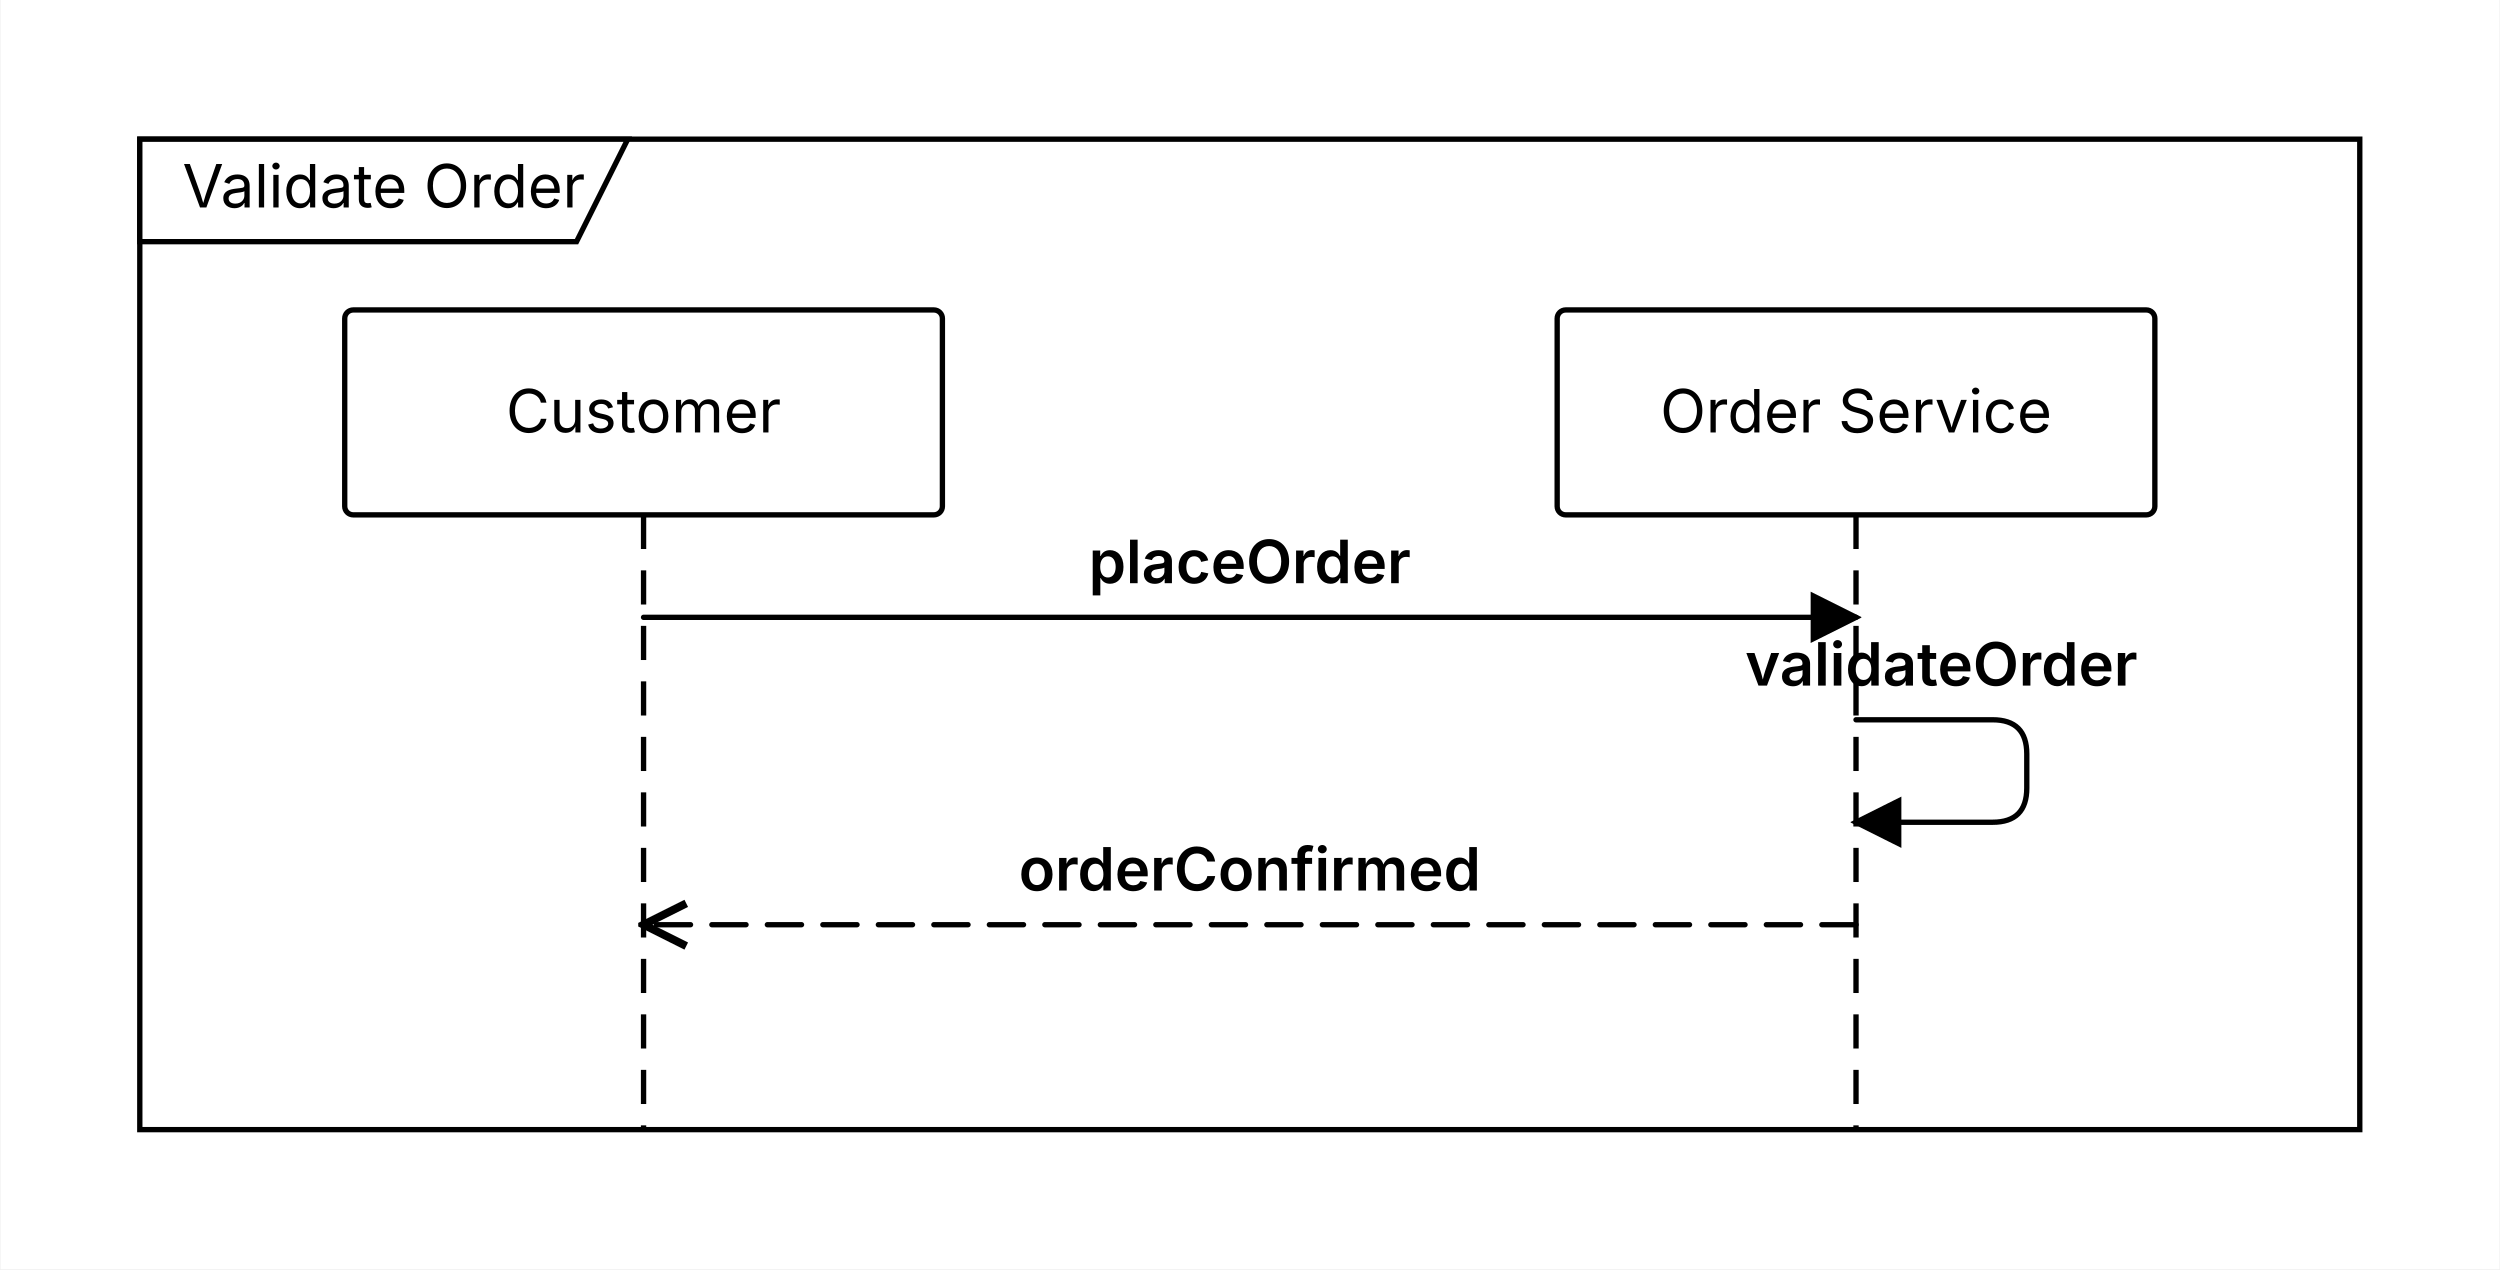
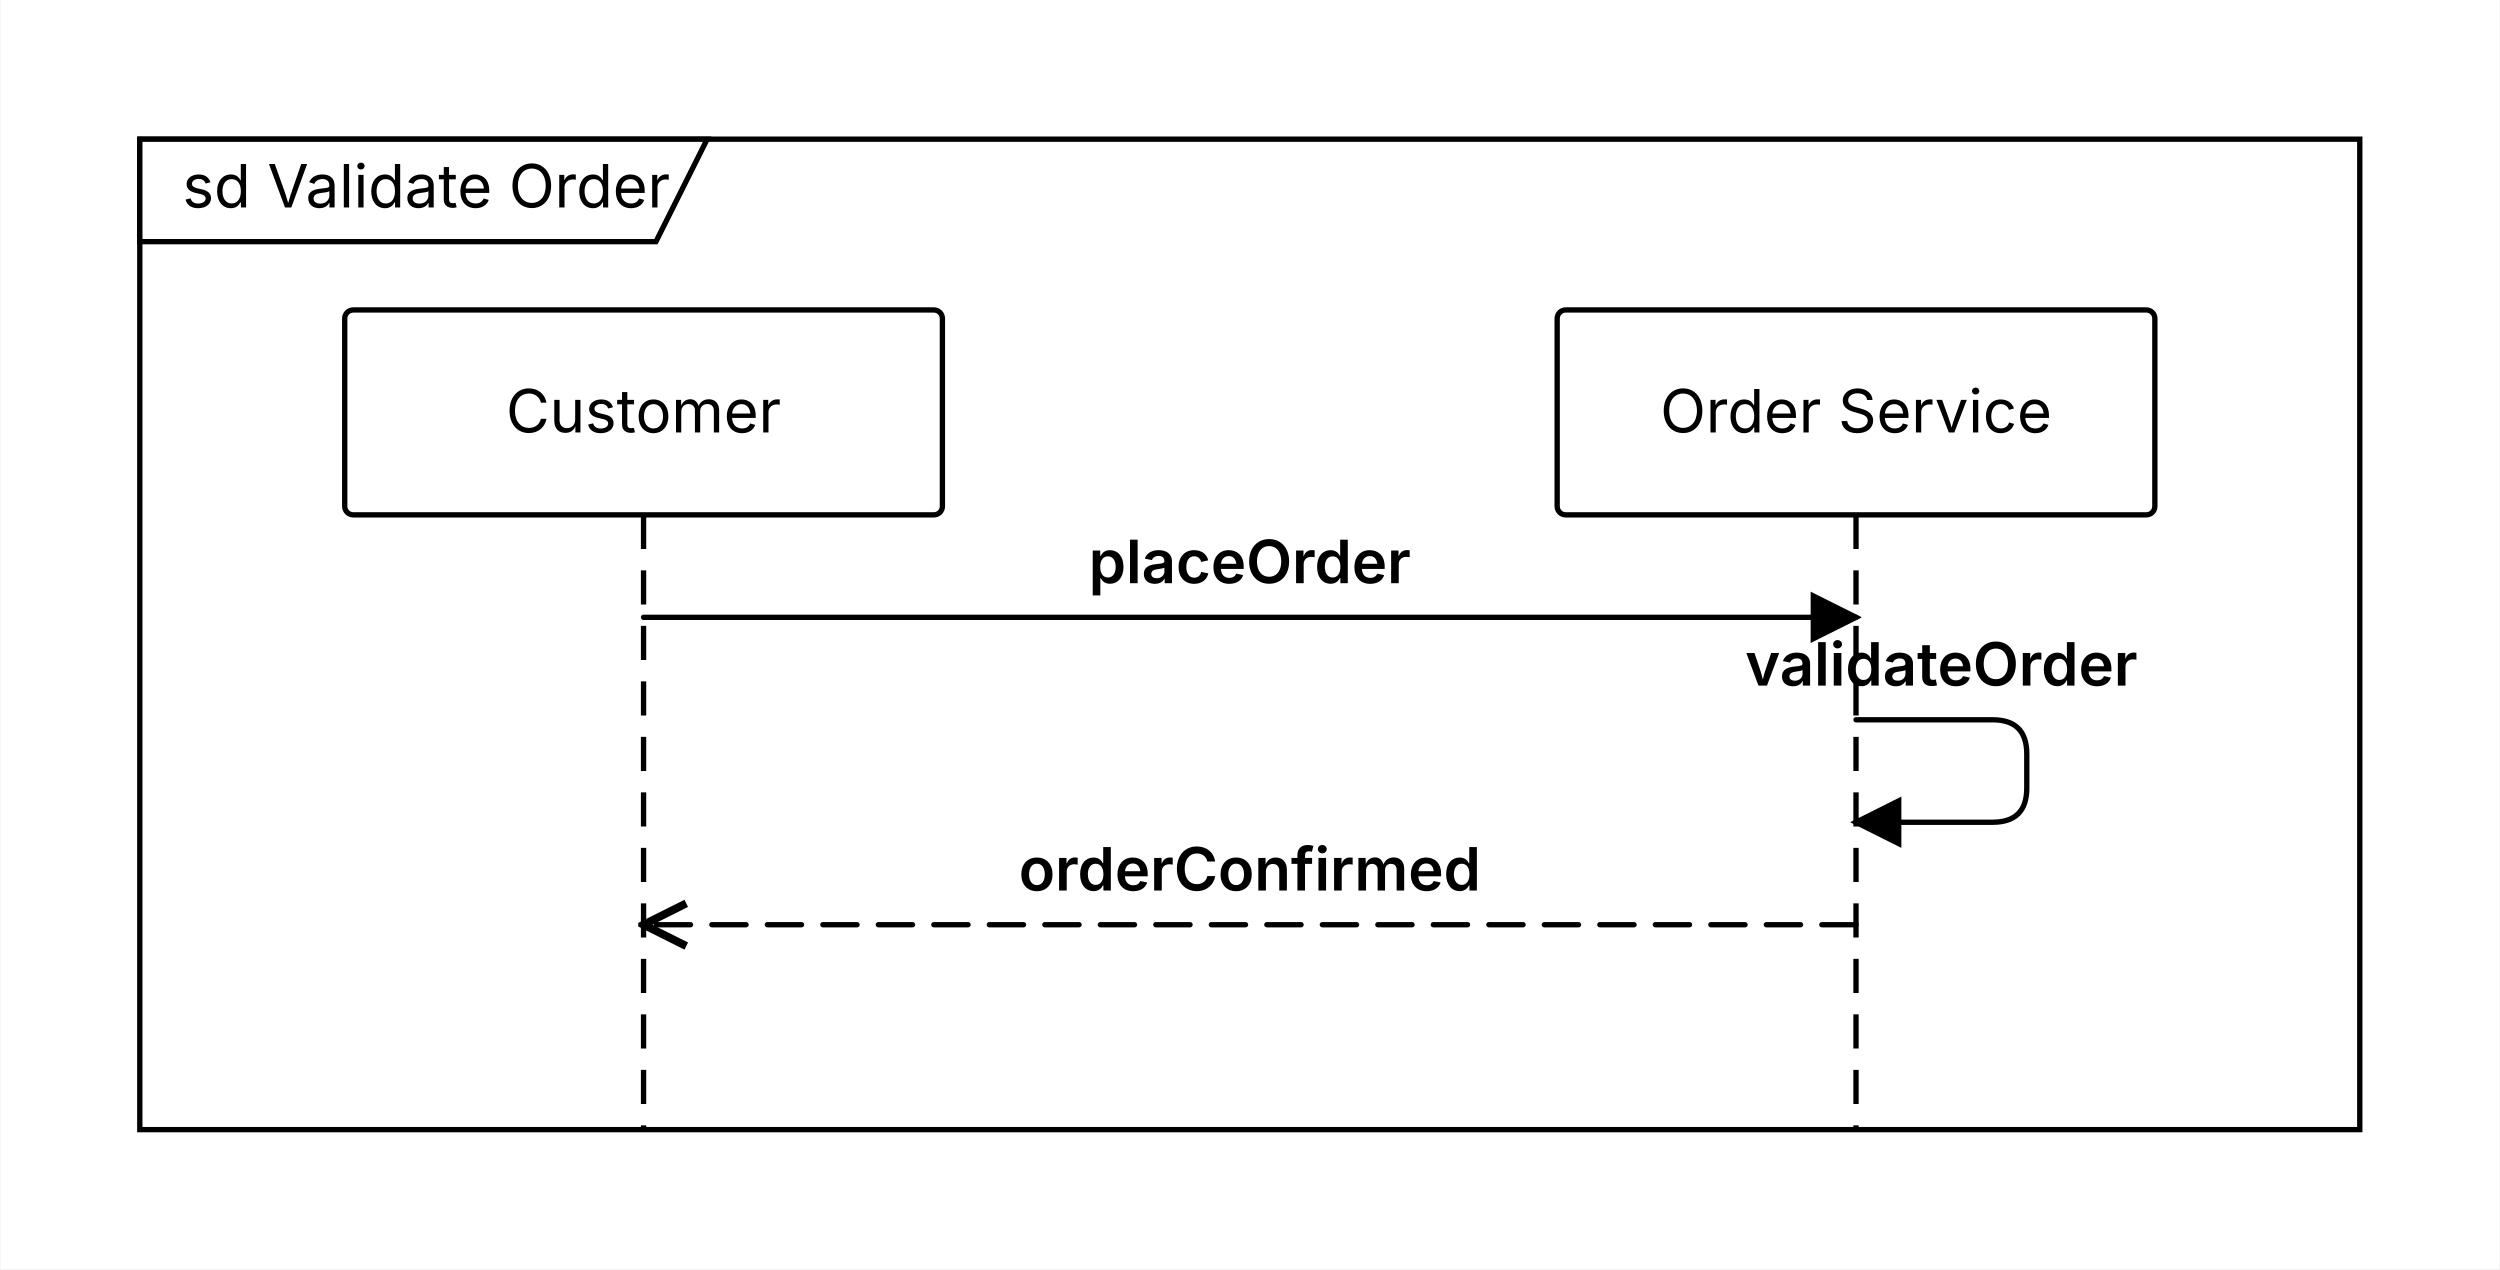
<svg xmlns="http://www.w3.org/2000/svg" role="img" width="585" height="297" viewBox="20.4 219.4 585.3 297.3">
  <rect x="20.4" y="219.4" width="585.3" height="297.3" fill="#ffffff" />
  <g font-family="Inter, Arial, sans-serif" font-size="14">
    <g data-dediren-node-id="interaction-self-message" data-dediren-node-type="Interaction" data-dediren-sequence-interaction="true">
      <rect data-dediren-node-shape="uml_interaction" x="53.0" y="252.0" width="520.0" height="232.0" rx="0" fill="#ffffff" stroke="#000000" stroke-width="1.25" />
-       <path data-dediren-sequence-interaction-title="true" d="M 53.0 252.0 H 167.3 L 155.3 276.0 V 276.0 H 53.0 Z" fill="#ffffff" stroke="#000000" stroke-width="1.25" />
-       <text x="63.0" y="268.0" fill="#000000">Validate Order</text>
+       <path data-dediren-sequence-interaction-title="true" d="M 53.0 252.0 H 185.9 L 173.9 276.0 V 276.0 H 53.0 Z" fill="#ffffff" stroke="#000000" stroke-width="1.25" />
+       <text x="63.0" y="268.0" fill="#000000">sd Validate Order</text>
    </g>
    <g data-dediren-node-id="customer" data-dediren-node-type="Lifeline" data-dediren-sequence-lifeline="true">
      <rect data-dediren-node-shape="uml_lifeline" x="101.0" y="292.0" width="140.0" height="48.0" rx="2" fill="#ffffff" stroke="#000000" stroke-width="1.25" />
      <g data-dediren-node-decorator="uml_lifeline" />
      <text x="171.0" y="320.7" text-anchor="middle" fill="#000000">Customer</text>
    </g>
    <g data-dediren-node-id="service" data-dediren-node-type="Lifeline" data-dediren-sequence-lifeline="true">
      <rect data-dediren-node-shape="uml_lifeline" x="385.0" y="292.0" width="140.0" height="48.0" rx="2" fill="#ffffff" stroke="#000000" stroke-width="1.25" />
      <g data-dediren-node-decorator="uml_lifeline" />
      <text x="455.0" y="320.7" text-anchor="middle" fill="#000000">Order Service</text>
    </g>
    <line data-dediren-sequence-lifeline-stem="customer" x1="171.0" y1="340.0" x2="171.0" y2="484.0" stroke="#000000" stroke-width="1.25" stroke-dasharray="8 5" />
    <line data-dediren-sequence-lifeline-stem="service" x1="455.0" y1="340.0" x2="455.0" y2="484.0" stroke="#000000" stroke-width="1.25" stroke-dasharray="8 5" />
    <g data-dediren-edge-id="m1" data-dediren-sequence-message-sort="synchCall">
      <marker id="marker-end-m1" data-dediren-edge-marker-end="filled_arrow" markerWidth="10" markerHeight="10" refX="9" refY="5" orient="auto">
        <path d="M 1 1 L 9 5 L 1 9 Z" fill="#000000" stroke="#000000" stroke-width="1" />
      </marker>
      <path data-dediren-sequence-message="m1" d="M 171.0 364.0 L 455.0 364.0" fill="none" stroke="#000000" stroke-width="1.25" stroke-linecap="round" stroke-linejoin="round" marker-end="url(#marker-end-m1)" />
      <text data-dediren-sequence-message-label="m1" x="313.0" y="356.0" text-anchor="middle" fill="#000000" font-size="14" font-weight="600">placeOrder</text>
    </g>
    <g data-dediren-edge-id="m2" data-dediren-sequence-message-sort="synchCall">
      <marker id="marker-end-m2" data-dediren-edge-marker-end="filled_arrow" markerWidth="10" markerHeight="10" refX="9" refY="5" orient="auto">
        <path d="M 1 1 L 9 5 L 1 9 Z" fill="#000000" stroke="#000000" stroke-width="1" />
      </marker>
      <path data-dediren-sequence-message="m2" d="M 455.0 388.0 L 487.0 388.0 Q 495.0 388.0 495.0 396.0 L 495.0 404.0 Q 495.0 412.0 487.0 412.0 L 455.0 412.0" fill="none" stroke="#000000" stroke-width="1.25" stroke-linecap="round" stroke-linejoin="round" marker-end="url(#marker-end-m2)" />
      <text data-dediren-sequence-message-label="m2" x="475.0" y="380.0" text-anchor="middle" fill="#000000" font-size="14" font-weight="600">validateOrder</text>
    </g>
    <g data-dediren-edge-id="m3" data-dediren-sequence-message-sort="reply">
      <marker id="marker-end-m3" data-dediren-edge-marker-end="open_arrow" markerWidth="10" markerHeight="10" refX="9" refY="5" orient="auto">
        <path d="M 1 1 L 9 5 L 1 9" fill="none" stroke="#000000" stroke-width="1.5" />
      </marker>
      <path data-dediren-sequence-message="m3" d="M 455.0 436.0 L 171.0 436.0" fill="none" stroke="#000000" stroke-width="1.25" stroke-linecap="round" stroke-linejoin="round" stroke-dasharray="8 5" marker-end="url(#marker-end-m3)" />
      <text data-dediren-sequence-message-label="m3" x="313.0" y="428.0" text-anchor="middle" fill="#000000" font-size="14" font-weight="600">orderConfirmed</text>
    </g>
  </g>
</svg>
